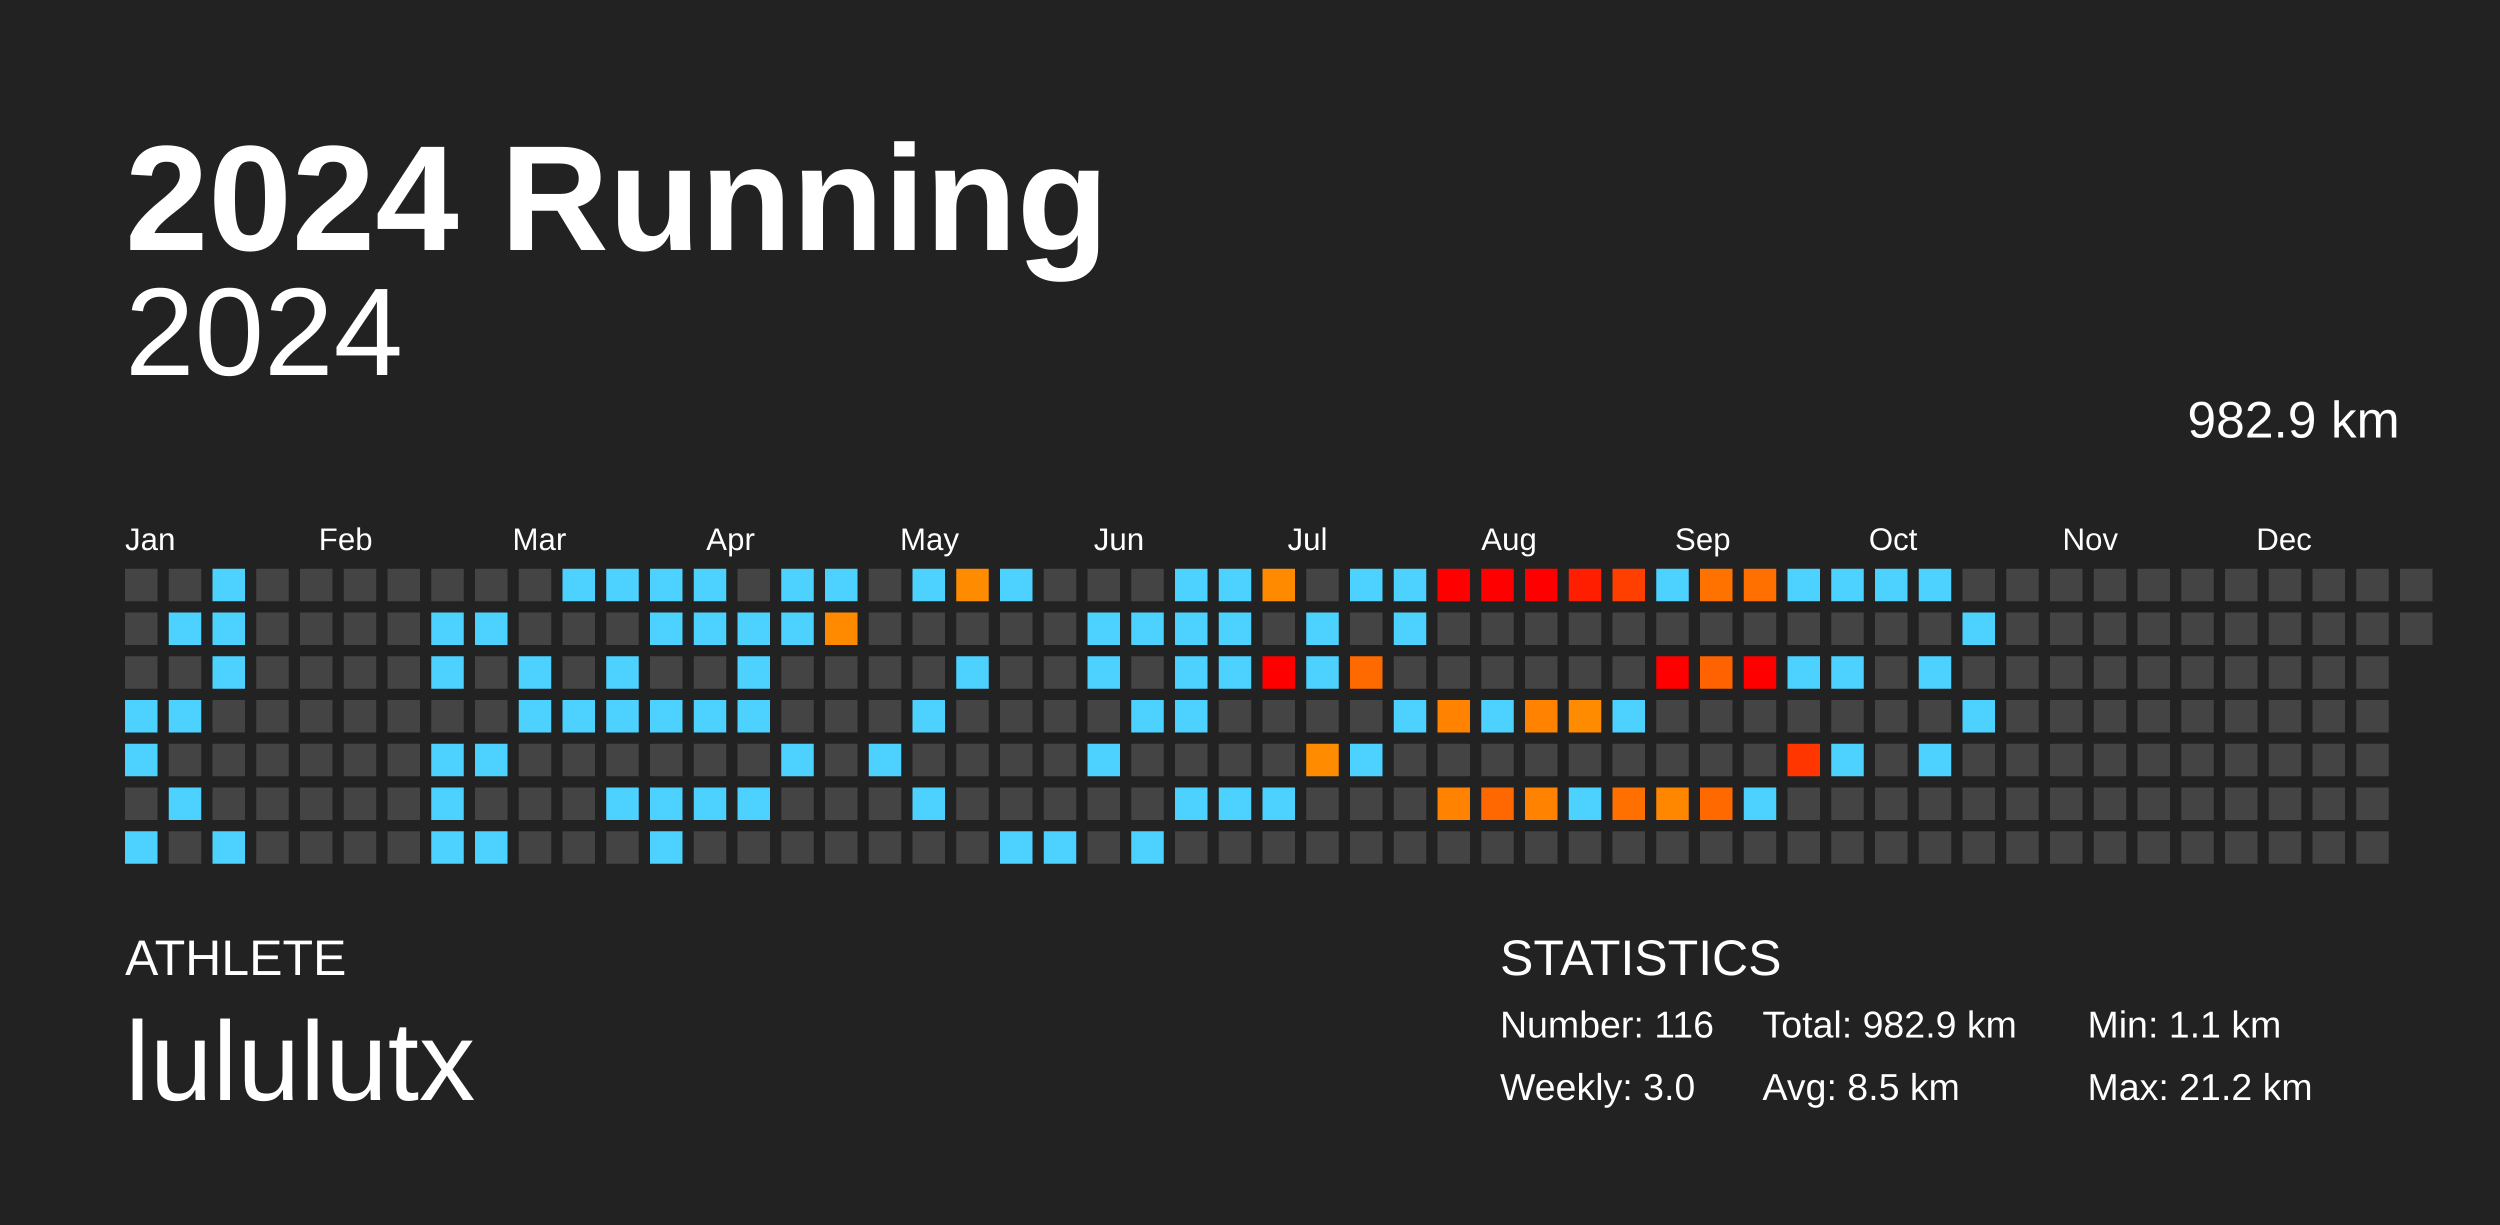
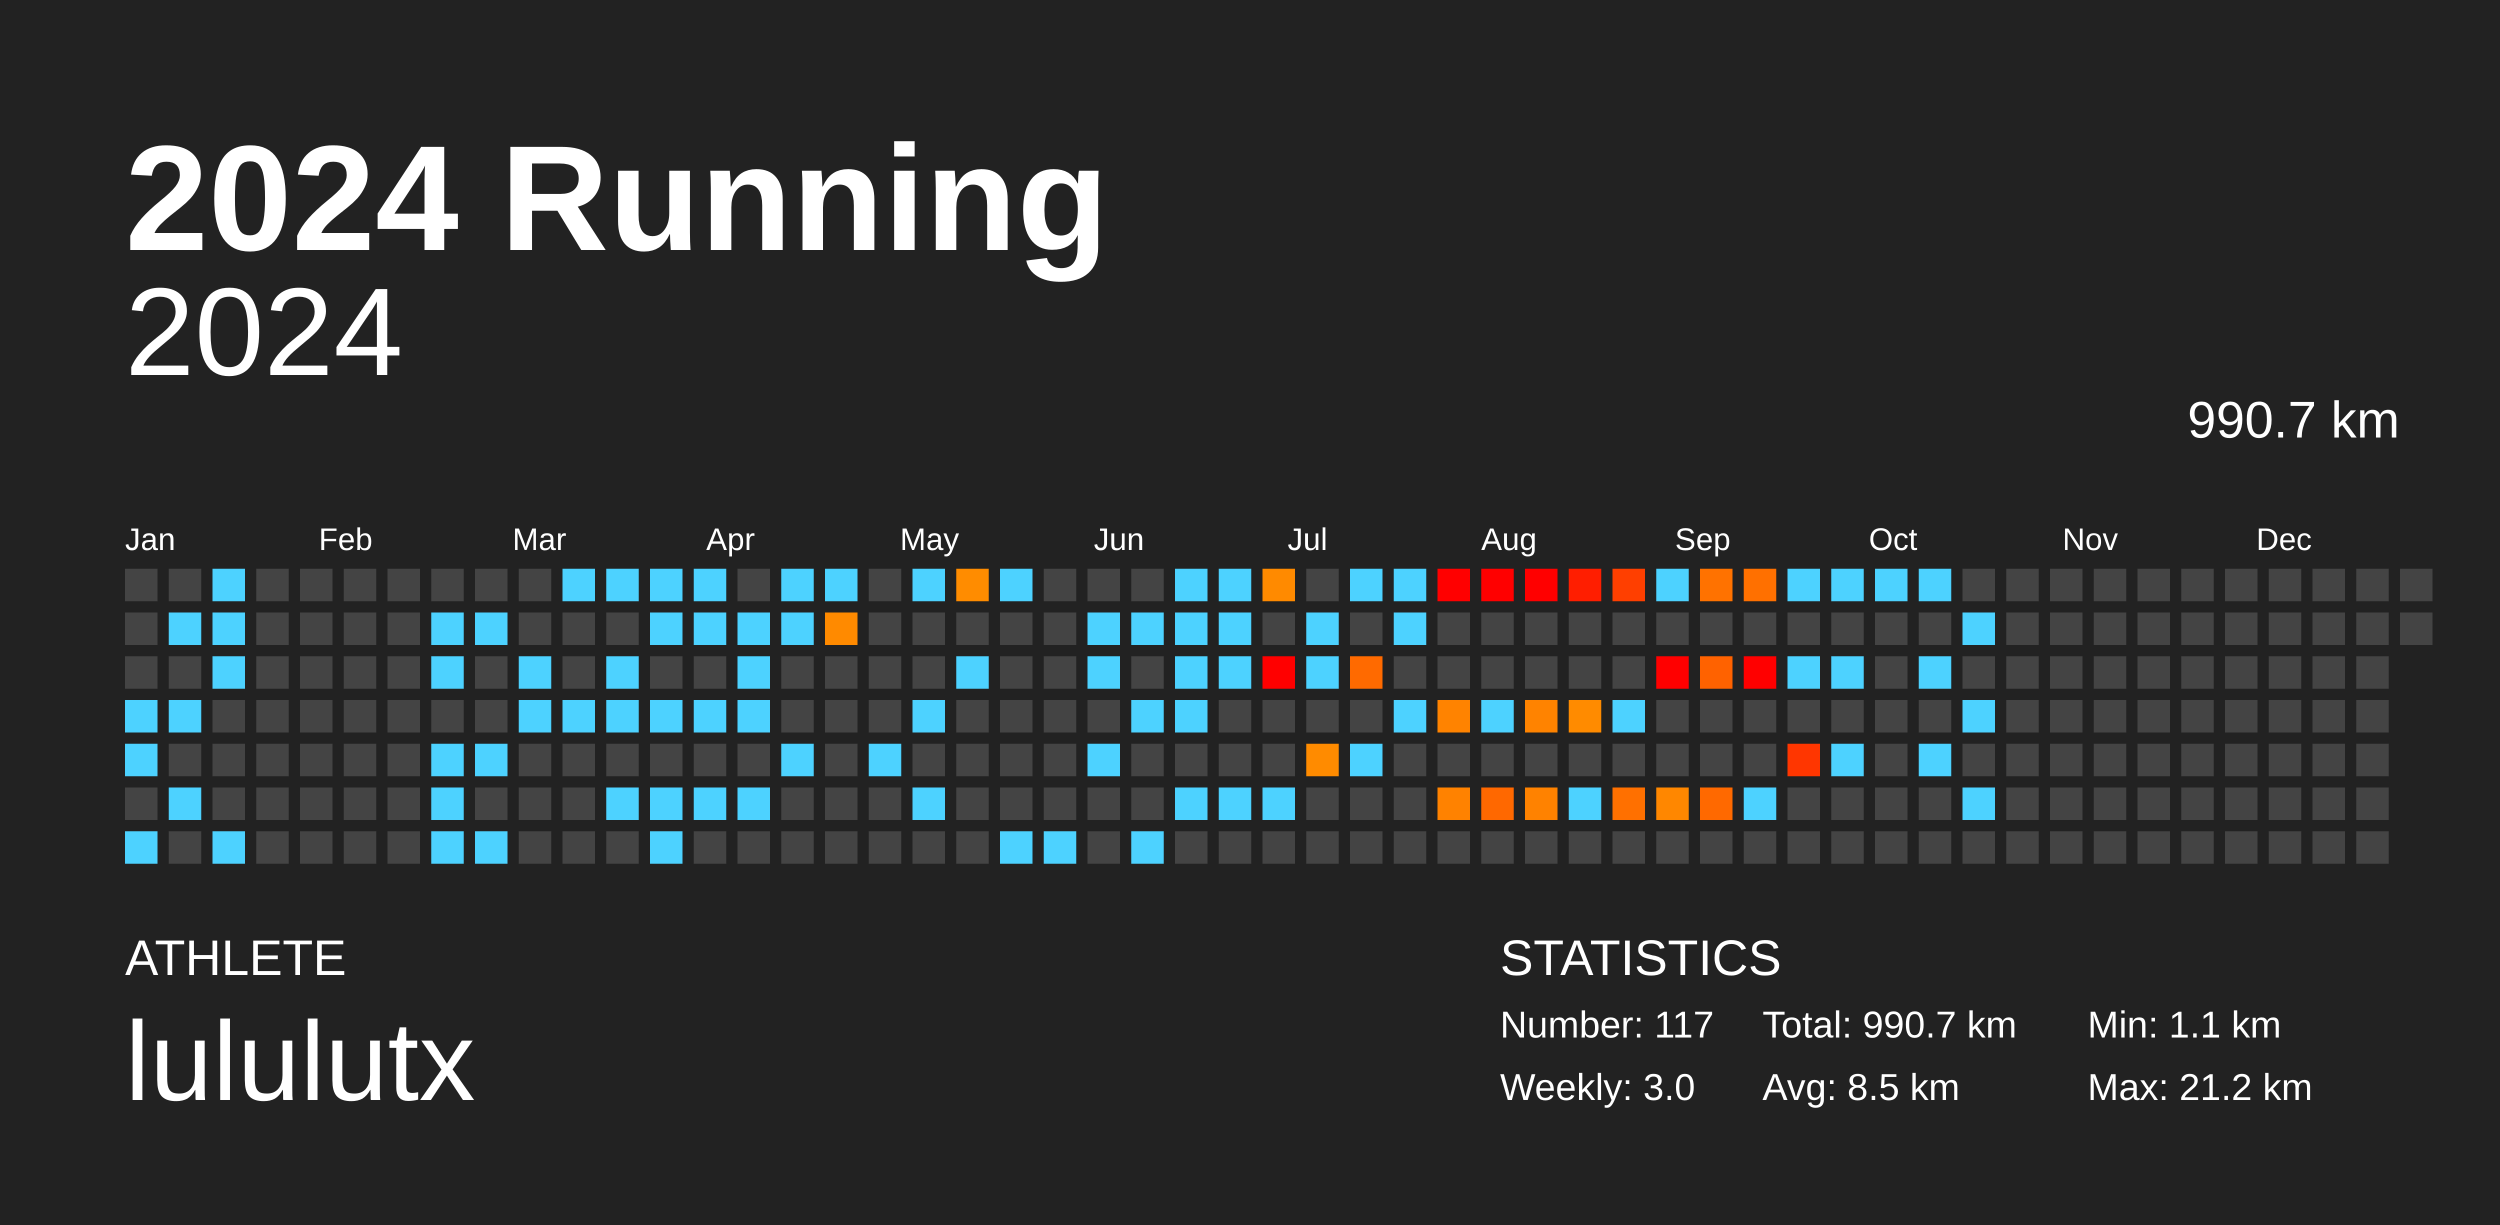
<svg xmlns="http://www.w3.org/2000/svg" baseProfile="full" height="98mm" version="1.1" viewBox="0,0,200,98" width="200mm">
  <defs />
  <rect fill="#222222" height="98" width="200" x="0" y="0" />
  <text fill="#FFFFFF" style="font-size:12px; font-family:Arial; font-weight:bold;" x="10" y="20">2024 Running</text>
  <text fill="#FFFFFF" style="font-size:4px; font-family:Arial" x="10" y="78">ATHLETE</text>
  <text fill="#FFFFFF" style="font-size:9px; font-family:Arial" x="10" y="88">lululutx</text>
  <text fill="#FFFFFF" style="font-size:4px; font-family:Arial" x="120" y="78">STATISTICS</text>
-   <text fill="#FFFFFF" style="font-size:3px; font-family:Arial" x="120" y="83">Number: 116</text>
+   <text fill="#FFFFFF" style="font-size:3px; font-family:Arial" x="120" y="83">Number: 117</text>
  <text fill="#FFFFFF" style="font-size:3px; font-family:Arial" x="120" y="88">Weekly: 3.0</text>
-   <text fill="#FFFFFF" style="font-size:3px; font-family:Arial" x="141" y="83">Total: 982.9 km</text>
+   <text fill="#FFFFFF" style="font-size:3px; font-family:Arial" x="141" y="83">Total: 990.7 km</text>
  <text fill="#FFFFFF" style="font-size:3px; font-family:Arial" x="141" y="88">Avg: 8.5 km</text>
  <text fill="#FFFFFF" style="font-size:3px; font-family:Arial" x="167" y="83">Min: 1.1 km</text>
  <text fill="#FFFFFF" style="font-size:3px; font-family:Arial" x="167" y="88">Max: 21.2 km</text>
  <text alignment-baseline="hanging" fill="#FFFFFF" style="font-size:10.0px; font-family:Arial;" x="10" y="30">2024</text>
-   <text alignment-baseline="hanging" fill="#FFFFFF" style="font-size:4.125px; font-family:Arial;" x="175" y="35">982.9 km</text>
+   <text alignment-baseline="hanging" fill="#FFFFFF" style="font-size:4.125px; font-family:Arial;" x="175" y="35">990.7 km</text>
  <text fill="#FFFFFF" style="font-size:2.5px; font-family:Arial" x="10.0" y="44">Jan</text>
  <text fill="#FFFFFF" style="font-size:2.5px; font-family:Arial" x="25.5" y="44">Feb</text>
  <text fill="#FFFFFF" style="font-size:2.5px; font-family:Arial" x="41.0" y="44">Mar</text>
  <text fill="#FFFFFF" style="font-size:2.5px; font-family:Arial" x="56.5" y="44">Apr</text>
  <text fill="#FFFFFF" style="font-size:2.5px; font-family:Arial" x="72.0" y="44">May</text>
  <text fill="#FFFFFF" style="font-size:2.5px; font-family:Arial" x="87.5" y="44">Jun</text>
  <text fill="#FFFFFF" style="font-size:2.5px; font-family:Arial" x="103.0" y="44">Jul</text>
  <text fill="#FFFFFF" style="font-size:2.5px; font-family:Arial" x="118.5" y="44">Aug</text>
  <text fill="#FFFFFF" style="font-size:2.5px; font-family:Arial" x="134.0" y="44">Sep</text>
  <text fill="#FFFFFF" style="font-size:2.5px; font-family:Arial" x="149.5" y="44">Oct</text>
  <text fill="#FFFFFF" style="font-size:2.5px; font-family:Arial" x="165.0" y="44">Nov</text>
  <text fill="#FFFFFF" style="font-size:2.5px; font-family:Arial" x="180.5" y="44">Dec</text>
  <rect fill="#444444" height="2.6" width="2.6" x="10.0" y="45.5" />
  <rect fill="#444444" height="2.6" width="2.6" x="10.0" y="49.0" />
  <rect fill="#444444" height="2.6" width="2.6" x="10.0" y="52.5" />
  <rect fill="#4dd2ff" height="2.6" width="2.6" x="10.0" y="56.0" />
  <rect fill="#4dd2ff" height="2.6" width="2.6" x="10.0" y="59.5" />
  <rect fill="#444444" height="2.6" width="2.6" x="10.0" y="63.0" />
  <rect fill="#4dd2ff" height="2.6" width="2.6" x="10.0" y="66.5" />
  <rect fill="#444444" height="2.6" width="2.6" x="13.5" y="45.5" />
  <rect fill="#4dd2ff" height="2.6" width="2.6" x="13.5" y="49.0" />
  <rect fill="#444444" height="2.6" width="2.6" x="13.5" y="52.5" />
  <rect fill="#4dd2ff" height="2.6" width="2.6" x="13.5" y="56.0" />
  <rect fill="#444444" height="2.6" width="2.6" x="13.5" y="59.5" />
  <rect fill="#4dd2ff" height="2.6" width="2.6" x="13.5" y="63.0" />
  <rect fill="#444444" height="2.6" width="2.6" x="13.5" y="66.5" />
  <rect fill="#4dd2ff" height="2.6" width="2.6" x="17.0" y="45.5" />
  <rect fill="#4dd2ff" height="2.6" width="2.6" x="17.0" y="49.0" />
  <rect fill="#4dd2ff" height="2.6" width="2.6" x="17.0" y="52.5" />
  <rect fill="#444444" height="2.6" width="2.6" x="17.0" y="56.0" />
  <rect fill="#444444" height="2.6" width="2.6" x="17.0" y="59.5" />
  <rect fill="#444444" height="2.6" width="2.6" x="17.0" y="63.0" />
  <rect fill="#4dd2ff" height="2.6" width="2.6" x="17.0" y="66.5" />
  <rect fill="#444444" height="2.6" width="2.6" x="20.5" y="45.5" />
  <rect fill="#444444" height="2.6" width="2.6" x="20.5" y="49.0" />
  <rect fill="#444444" height="2.6" width="2.6" x="20.5" y="52.5" />
  <rect fill="#444444" height="2.6" width="2.6" x="20.5" y="56.0" />
  <rect fill="#444444" height="2.6" width="2.6" x="20.5" y="59.5" />
  <rect fill="#444444" height="2.6" width="2.6" x="20.5" y="63.0" />
  <rect fill="#444444" height="2.6" width="2.6" x="20.5" y="66.5" />
  <rect fill="#444444" height="2.6" width="2.6" x="24.0" y="45.5" />
  <rect fill="#444444" height="2.6" width="2.6" x="24.0" y="49.0" />
  <rect fill="#444444" height="2.6" width="2.6" x="24.0" y="52.5" />
  <rect fill="#444444" height="2.6" width="2.6" x="24.0" y="56.0" />
  <rect fill="#444444" height="2.6" width="2.6" x="24.0" y="59.5" />
  <rect fill="#444444" height="2.6" width="2.6" x="24.0" y="63.0" />
  <rect fill="#444444" height="2.6" width="2.6" x="24.0" y="66.5" />
  <rect fill="#444444" height="2.6" width="2.6" x="27.5" y="45.5" />
  <rect fill="#444444" height="2.6" width="2.6" x="27.5" y="49.0" />
  <rect fill="#444444" height="2.6" width="2.6" x="27.5" y="52.5" />
  <rect fill="#444444" height="2.6" width="2.6" x="27.5" y="56.0" />
  <rect fill="#444444" height="2.6" width="2.6" x="27.5" y="59.5" />
  <rect fill="#444444" height="2.6" width="2.6" x="27.5" y="63.0" />
  <rect fill="#444444" height="2.6" width="2.6" x="27.5" y="66.5" />
  <rect fill="#444444" height="2.6" width="2.6" x="31.0" y="45.5" />
  <rect fill="#444444" height="2.6" width="2.6" x="31.0" y="49.0" />
  <rect fill="#444444" height="2.6" width="2.6" x="31.0" y="52.5" />
  <rect fill="#444444" height="2.6" width="2.6" x="31.0" y="56.0" />
  <rect fill="#444444" height="2.6" width="2.6" x="31.0" y="59.5" />
  <rect fill="#444444" height="2.6" width="2.6" x="31.0" y="63.0" />
  <rect fill="#444444" height="2.6" width="2.6" x="31.0" y="66.5" />
  <rect fill="#444444" height="2.6" width="2.6" x="34.5" y="45.5" />
  <rect fill="#4dd2ff" height="2.6" width="2.6" x="34.5" y="49.0" />
  <rect fill="#4dd2ff" height="2.6" width="2.6" x="34.5" y="52.5" />
  <rect fill="#444444" height="2.6" width="2.6" x="34.5" y="56.0" />
  <rect fill="#4dd2ff" height="2.6" width="2.6" x="34.5" y="59.5" />
  <rect fill="#4dd2ff" height="2.6" width="2.6" x="34.5" y="63.0" />
  <rect fill="#4dd2ff" height="2.6" width="2.6" x="34.5" y="66.5" />
  <rect fill="#444444" height="2.6" width="2.6" x="38.0" y="45.5" />
  <rect fill="#4dd2ff" height="2.6" width="2.6" x="38.0" y="49.0" />
  <rect fill="#444444" height="2.6" width="2.6" x="38.0" y="52.5" />
  <rect fill="#444444" height="2.6" width="2.6" x="38.0" y="56.0" />
  <rect fill="#4dd2ff" height="2.6" width="2.6" x="38.0" y="59.5" />
  <rect fill="#444444" height="2.6" width="2.6" x="38.0" y="63.0" />
  <rect fill="#4dd2ff" height="2.6" width="2.6" x="38.0" y="66.5" />
  <rect fill="#444444" height="2.6" width="2.6" x="41.5" y="45.5" />
  <rect fill="#444444" height="2.6" width="2.6" x="41.5" y="49.0" />
  <rect fill="#4dd2ff" height="2.6" width="2.6" x="41.5" y="52.5" />
  <rect fill="#4dd2ff" height="2.6" width="2.6" x="41.5" y="56.0" />
  <rect fill="#444444" height="2.6" width="2.6" x="41.5" y="59.5" />
  <rect fill="#444444" height="2.6" width="2.6" x="41.5" y="63.0" />
  <rect fill="#444444" height="2.6" width="2.6" x="41.5" y="66.5" />
  <rect fill="#4dd2ff" height="2.6" width="2.6" x="45.0" y="45.5" />
  <rect fill="#444444" height="2.6" width="2.6" x="45.0" y="49.0" />
  <rect fill="#444444" height="2.6" width="2.6" x="45.0" y="52.5" />
  <rect fill="#4dd2ff" height="2.6" width="2.6" x="45.0" y="56.0" />
  <rect fill="#444444" height="2.6" width="2.6" x="45.0" y="59.5" />
  <rect fill="#444444" height="2.6" width="2.6" x="45.0" y="63.0" />
  <rect fill="#444444" height="2.6" width="2.6" x="45.0" y="66.5" />
  <rect fill="#4dd2ff" height="2.6" width="2.6" x="48.5" y="45.5" />
  <rect fill="#444444" height="2.6" width="2.6" x="48.5" y="49.0" />
  <rect fill="#4dd2ff" height="2.6" width="2.6" x="48.5" y="52.5" />
  <rect fill="#4dd2ff" height="2.6" width="2.6" x="48.5" y="56.0" />
  <rect fill="#444444" height="2.6" width="2.6" x="48.5" y="59.5" />
  <rect fill="#4dd2ff" height="2.6" width="2.6" x="48.5" y="63.0" />
  <rect fill="#444444" height="2.6" width="2.6" x="48.5" y="66.5" />
  <rect fill="#4dd2ff" height="2.6" width="2.6" x="52.0" y="45.5" />
  <rect fill="#4dd2ff" height="2.6" width="2.6" x="52.0" y="49.0" />
  <rect fill="#444444" height="2.6" width="2.6" x="52.0" y="52.5" />
  <rect fill="#4dd2ff" height="2.6" width="2.6" x="52.0" y="56.0" />
  <rect fill="#444444" height="2.6" width="2.6" x="52.0" y="59.5" />
  <rect fill="#4dd2ff" height="2.6" width="2.6" x="52.0" y="63.0" />
  <rect fill="#4dd2ff" height="2.6" width="2.6" x="52.0" y="66.5" />
  <rect fill="#4dd2ff" height="2.6" width="2.6" x="55.5" y="45.5" />
  <rect fill="#4dd2ff" height="2.6" width="2.6" x="55.5" y="49.0" />
  <rect fill="#444444" height="2.6" width="2.6" x="55.5" y="52.5" />
  <rect fill="#4dd2ff" height="2.6" width="2.6" x="55.5" y="56.0" />
  <rect fill="#444444" height="2.6" width="2.6" x="55.5" y="59.5" />
  <rect fill="#4dd2ff" height="2.6" width="2.6" x="55.5" y="63.0" />
  <rect fill="#444444" height="2.6" width="2.6" x="55.5" y="66.5" />
  <rect fill="#444444" height="2.6" width="2.6" x="59.0" y="45.5" />
  <rect fill="#4dd2ff" height="2.6" width="2.6" x="59.0" y="49.0" />
  <rect fill="#4dd2ff" height="2.6" width="2.6" x="59.0" y="52.5" />
  <rect fill="#4dd2ff" height="2.6" width="2.6" x="59.0" y="56.0" />
  <rect fill="#444444" height="2.6" width="2.6" x="59.0" y="59.5" />
  <rect fill="#4dd2ff" height="2.6" width="2.6" x="59.0" y="63.0" />
  <rect fill="#444444" height="2.6" width="2.6" x="59.0" y="66.5" />
  <rect fill="#4dd2ff" height="2.6" width="2.6" x="62.5" y="45.5" />
  <rect fill="#4dd2ff" height="2.6" width="2.6" x="62.5" y="49.0" />
  <rect fill="#444444" height="2.6" width="2.6" x="62.5" y="52.5" />
  <rect fill="#444444" height="2.6" width="2.6" x="62.5" y="56.0" />
  <rect fill="#4dd2ff" height="2.6" width="2.6" x="62.5" y="59.5" />
  <rect fill="#444444" height="2.6" width="2.6" x="62.5" y="63.0" />
  <rect fill="#444444" height="2.6" width="2.6" x="62.5" y="66.5" />
  <rect fill="#4dd2ff" height="2.6" width="2.6" x="66.0" y="45.5" />
  <rect fill="#ff8a00" height="2.6" width="2.6" x="66.0" y="49.0" />
  <rect fill="#444444" height="2.6" width="2.6" x="66.0" y="52.5" />
  <rect fill="#444444" height="2.6" width="2.6" x="66.0" y="56.0" />
  <rect fill="#444444" height="2.6" width="2.6" x="66.0" y="59.5" />
  <rect fill="#444444" height="2.6" width="2.6" x="66.0" y="63.0" />
  <rect fill="#444444" height="2.6" width="2.6" x="66.0" y="66.5" />
  <rect fill="#444444" height="2.6" width="2.6" x="69.5" y="45.5" />
  <rect fill="#444444" height="2.6" width="2.6" x="69.5" y="49.0" />
  <rect fill="#444444" height="2.6" width="2.6" x="69.5" y="52.5" />
  <rect fill="#444444" height="2.6" width="2.6" x="69.5" y="56.0" />
  <rect fill="#4dd2ff" height="2.6" width="2.6" x="69.5" y="59.5" />
  <rect fill="#444444" height="2.6" width="2.6" x="69.5" y="63.0" />
  <rect fill="#444444" height="2.6" width="2.6" x="69.5" y="66.5" />
  <rect fill="#4dd2ff" height="2.6" width="2.6" x="73.0" y="45.5" />
  <rect fill="#444444" height="2.6" width="2.6" x="73.0" y="49.0" />
  <rect fill="#444444" height="2.6" width="2.6" x="73.0" y="52.5" />
  <rect fill="#4dd2ff" height="2.6" width="2.6" x="73.0" y="56.0" />
  <rect fill="#444444" height="2.6" width="2.6" x="73.0" y="59.5" />
  <rect fill="#4dd2ff" height="2.6" width="2.6" x="73.0" y="63.0" />
  <rect fill="#444444" height="2.6" width="2.6" x="73.0" y="66.5" />
  <rect fill="#ff8c00" height="2.6" width="2.6" x="76.5" y="45.5" />
  <rect fill="#444444" height="2.6" width="2.6" x="76.5" y="49.0" />
  <rect fill="#4dd2ff" height="2.6" width="2.6" x="76.5" y="52.5" />
  <rect fill="#444444" height="2.6" width="2.6" x="76.5" y="56.0" />
  <rect fill="#444444" height="2.6" width="2.6" x="76.5" y="59.5" />
  <rect fill="#444444" height="2.6" width="2.6" x="76.5" y="63.0" />
  <rect fill="#444444" height="2.6" width="2.6" x="76.5" y="66.5" />
  <rect fill="#4dd2ff" height="2.6" width="2.6" x="80.0" y="45.5" />
  <rect fill="#444444" height="2.6" width="2.6" x="80.0" y="49.0" />
  <rect fill="#444444" height="2.6" width="2.6" x="80.0" y="52.5" />
  <rect fill="#444444" height="2.6" width="2.6" x="80.0" y="56.0" />
  <rect fill="#444444" height="2.6" width="2.6" x="80.0" y="59.5" />
  <rect fill="#444444" height="2.6" width="2.6" x="80.0" y="63.0" />
  <rect fill="#4dd2ff" height="2.6" width="2.6" x="80.0" y="66.5" />
  <rect fill="#444444" height="2.6" width="2.6" x="83.5" y="45.5" />
  <rect fill="#444444" height="2.6" width="2.6" x="83.5" y="49.0" />
  <rect fill="#444444" height="2.6" width="2.6" x="83.5" y="52.5" />
  <rect fill="#444444" height="2.6" width="2.6" x="83.5" y="56.0" />
  <rect fill="#444444" height="2.6" width="2.6" x="83.5" y="59.5" />
  <rect fill="#444444" height="2.6" width="2.6" x="83.5" y="63.0" />
  <rect fill="#4dd2ff" height="2.6" width="2.6" x="83.5" y="66.5" />
  <rect fill="#444444" height="2.6" width="2.6" x="87.0" y="45.5" />
  <rect fill="#4dd2ff" height="2.6" width="2.6" x="87.0" y="49.0" />
  <rect fill="#4dd2ff" height="2.6" width="2.6" x="87.0" y="52.5" />
  <rect fill="#444444" height="2.6" width="2.6" x="87.0" y="56.0" />
  <rect fill="#4dd2ff" height="2.6" width="2.6" x="87.0" y="59.5" />
  <rect fill="#444444" height="2.6" width="2.6" x="87.0" y="63.0" />
  <rect fill="#444444" height="2.6" width="2.6" x="87.0" y="66.5" />
  <rect fill="#444444" height="2.6" width="2.6" x="90.5" y="45.5" />
  <rect fill="#4dd2ff" height="2.6" width="2.6" x="90.5" y="49.0" />
  <rect fill="#444444" height="2.6" width="2.6" x="90.5" y="52.5" />
  <rect fill="#4dd2ff" height="2.6" width="2.6" x="90.5" y="56.0" />
  <rect fill="#444444" height="2.6" width="2.6" x="90.5" y="59.5" />
  <rect fill="#444444" height="2.6" width="2.6" x="90.5" y="63.0" />
  <rect fill="#4dd2ff" height="2.6" width="2.6" x="90.5" y="66.5" />
  <rect fill="#4dd2ff" height="2.6" width="2.6" x="94.0" y="45.5" />
  <rect fill="#4dd2ff" height="2.6" width="2.6" x="94.0" y="49.0" />
  <rect fill="#4dd2ff" height="2.6" width="2.6" x="94.0" y="52.5" />
  <rect fill="#4dd2ff" height="2.6" width="2.6" x="94.0" y="56.0" />
  <rect fill="#444444" height="2.6" width="2.6" x="94.0" y="59.5" />
  <rect fill="#4dd2ff" height="2.6" width="2.6" x="94.0" y="63.0" />
  <rect fill="#444444" height="2.6" width="2.6" x="94.0" y="66.5" />
  <rect fill="#4dd2ff" height="2.6" width="2.6" x="97.5" y="45.5" />
  <rect fill="#4dd2ff" height="2.6" width="2.6" x="97.5" y="49.0" />
  <rect fill="#4dd2ff" height="2.6" width="2.6" x="97.5" y="52.5" />
  <rect fill="#444444" height="2.6" width="2.6" x="97.5" y="56.0" />
  <rect fill="#444444" height="2.6" width="2.6" x="97.5" y="59.5" />
  <rect fill="#4dd2ff" height="2.6" width="2.6" x="97.5" y="63.0" />
  <rect fill="#444444" height="2.6" width="2.6" x="97.5" y="66.5" />
  <rect fill="#ff8a00" height="2.6" width="2.6" x="101.0" y="45.5" />
  <rect fill="#444444" height="2.6" width="2.6" x="101.0" y="49.0" />
  <rect fill="red" height="2.6" width="2.6" x="101.0" y="52.5" />
  <rect fill="#444444" height="2.6" width="2.6" x="101.0" y="56.0" />
  <rect fill="#444444" height="2.6" width="2.6" x="101.0" y="59.5" />
  <rect fill="#4dd2ff" height="2.6" width="2.6" x="101.0" y="63.0" />
  <rect fill="#444444" height="2.6" width="2.6" x="101.0" y="66.5" />
  <rect fill="#444444" height="2.6" width="2.6" x="104.5" y="45.5" />
  <rect fill="#4dd2ff" height="2.6" width="2.6" x="104.5" y="49.0" />
  <rect fill="#4dd2ff" height="2.6" width="2.6" x="104.5" y="52.5" />
  <rect fill="#444444" height="2.6" width="2.6" x="104.5" y="56.0" />
  <rect fill="#ff8b00" height="2.6" width="2.6" x="104.5" y="59.5" />
  <rect fill="#444444" height="2.6" width="2.6" x="104.5" y="63.0" />
  <rect fill="#444444" height="2.6" width="2.6" x="104.5" y="66.5" />
  <rect fill="#4dd2ff" height="2.6" width="2.6" x="108.0" y="45.5" />
  <rect fill="#444444" height="2.6" width="2.6" x="108.0" y="49.0" />
  <rect fill="#ff6a00" height="2.6" width="2.6" x="108.0" y="52.5" />
  <rect fill="#444444" height="2.6" width="2.6" x="108.0" y="56.0" />
  <rect fill="#4dd2ff" height="2.6" width="2.6" x="108.0" y="59.5" />
  <rect fill="#444444" height="2.6" width="2.6" x="108.0" y="63.0" />
  <rect fill="#444444" height="2.6" width="2.6" x="108.0" y="66.5" />
  <rect fill="#4dd2ff" height="2.6" width="2.6" x="111.5" y="45.5" />
  <rect fill="#4dd2ff" height="2.6" width="2.6" x="111.5" y="49.0" />
  <rect fill="#444444" height="2.6" width="2.6" x="111.5" y="52.5" />
  <rect fill="#4dd2ff" height="2.6" width="2.6" x="111.5" y="56.0" />
  <rect fill="#444444" height="2.6" width="2.6" x="111.5" y="59.5" />
  <rect fill="#444444" height="2.6" width="2.6" x="111.5" y="63.0" />
  <rect fill="#444444" height="2.6" width="2.6" x="111.5" y="66.5" />
  <rect fill="red" height="2.6" width="2.6" x="115.0" y="45.5" />
  <rect fill="#444444" height="2.6" width="2.6" x="115.0" y="49.0" />
  <rect fill="#444444" height="2.6" width="2.6" x="115.0" y="52.5" />
  <rect fill="#ff8300" height="2.6" width="2.6" x="115.0" y="56.0" />
  <rect fill="#444444" height="2.6" width="2.6" x="115.0" y="59.5" />
  <rect fill="#ff8200" height="2.6" width="2.6" x="115.0" y="63.0" />
  <rect fill="#444444" height="2.6" width="2.6" x="115.0" y="66.5" />
  <rect fill="red" height="2.6" width="2.6" x="118.5" y="45.5" />
  <rect fill="#444444" height="2.6" width="2.6" x="118.5" y="49.0" />
  <rect fill="#444444" height="2.6" width="2.6" x="118.5" y="52.5" />
  <rect fill="#4dd2ff" height="2.6" width="2.6" x="118.5" y="56.0" />
  <rect fill="#444444" height="2.6" width="2.6" x="118.5" y="59.5" />
  <rect fill="#ff6800" height="2.6" width="2.6" x="118.5" y="63.0" />
  <rect fill="#444444" height="2.6" width="2.6" x="118.5" y="66.5" />
  <rect fill="red" height="2.6" width="2.6" x="122.0" y="45.5" />
  <rect fill="#444444" height="2.6" width="2.6" x="122.0" y="49.0" />
  <rect fill="#444444" height="2.6" width="2.6" x="122.0" y="52.5" />
  <rect fill="#ff8300" height="2.6" width="2.6" x="122.0" y="56.0" />
  <rect fill="#444444" height="2.6" width="2.6" x="122.0" y="59.5" />
  <rect fill="#ff8200" height="2.6" width="2.6" x="122.0" y="63.0" />
  <rect fill="#444444" height="2.6" width="2.6" x="122.0" y="66.5" />
  <rect fill="#ff1e00" height="2.6" width="2.6" x="125.5" y="45.5" />
  <rect fill="#444444" height="2.6" width="2.6" x="125.5" y="49.0" />
  <rect fill="#444444" height="2.6" width="2.6" x="125.5" y="52.5" />
  <rect fill="#ff8b00" height="2.6" width="2.6" x="125.5" y="56.0" />
  <rect fill="#444444" height="2.6" width="2.6" x="125.5" y="59.5" />
  <rect fill="#4dd2ff" height="2.6" width="2.6" x="125.5" y="63.0" />
  <rect fill="#444444" height="2.6" width="2.6" x="125.5" y="66.5" />
  <rect fill="#ff3f00" height="2.6" width="2.6" x="129.0" y="45.5" />
  <rect fill="#444444" height="2.6" width="2.6" x="129.0" y="49.0" />
  <rect fill="#444444" height="2.6" width="2.6" x="129.0" y="52.5" />
  <rect fill="#4dd2ff" height="2.6" width="2.6" x="129.0" y="56.0" />
  <rect fill="#444444" height="2.6" width="2.6" x="129.0" y="59.5" />
  <rect fill="#ff7000" height="2.6" width="2.6" x="129.0" y="63.0" />
  <rect fill="#444444" height="2.6" width="2.6" x="129.0" y="66.5" />
  <rect fill="#4dd2ff" height="2.6" width="2.6" x="132.5" y="45.5" />
  <rect fill="#444444" height="2.6" width="2.6" x="132.5" y="49.0" />
  <rect fill="red" height="2.6" width="2.6" x="132.5" y="52.5" />
  <rect fill="#444444" height="2.6" width="2.6" x="132.5" y="56.0" />
  <rect fill="#444444" height="2.6" width="2.6" x="132.5" y="59.5" />
  <rect fill="#ff8700" height="2.6" width="2.6" x="132.5" y="63.0" />
  <rect fill="#444444" height="2.6" width="2.6" x="132.5" y="66.5" />
  <rect fill="#ff7200" height="2.6" width="2.6" x="136.0" y="45.5" />
  <rect fill="#444444" height="2.6" width="2.6" x="136.0" y="49.0" />
  <rect fill="#ff6200" height="2.6" width="2.6" x="136.0" y="52.5" />
  <rect fill="#444444" height="2.6" width="2.6" x="136.0" y="56.0" />
  <rect fill="#444444" height="2.6" width="2.6" x="136.0" y="59.5" />
  <rect fill="#ff6900" height="2.6" width="2.6" x="136.0" y="63.0" />
  <rect fill="#444444" height="2.6" width="2.6" x="136.0" y="66.5" />
  <rect fill="#ff7000" height="2.6" width="2.6" x="139.5" y="45.5" />
  <rect fill="#444444" height="2.6" width="2.6" x="139.5" y="49.0" />
  <rect fill="red" height="2.6" width="2.6" x="139.5" y="52.5" />
  <rect fill="#444444" height="2.6" width="2.6" x="139.5" y="56.0" />
  <rect fill="#444444" height="2.6" width="2.6" x="139.5" y="59.5" />
  <rect fill="#4dd2ff" height="2.6" width="2.6" x="139.5" y="63.0" />
  <rect fill="#444444" height="2.6" width="2.6" x="139.5" y="66.5" />
  <rect fill="#4dd2ff" height="2.6" width="2.6" x="143.0" y="45.5" />
  <rect fill="#444444" height="2.6" width="2.6" x="143.0" y="49.0" />
  <rect fill="#4dd2ff" height="2.6" width="2.6" x="143.0" y="52.5" />
  <rect fill="#444444" height="2.6" width="2.6" x="143.0" y="56.0" />
  <rect fill="#ff3600" height="2.6" width="2.6" x="143.0" y="59.5" />
  <rect fill="#444444" height="2.6" width="2.6" x="143.0" y="63.0" />
  <rect fill="#444444" height="2.6" width="2.6" x="143.0" y="66.5" />
  <rect fill="#4dd2ff" height="2.6" width="2.6" x="146.5" y="45.5" />
  <rect fill="#444444" height="2.6" width="2.6" x="146.5" y="49.0" />
  <rect fill="#4dd2ff" height="2.6" width="2.6" x="146.5" y="52.5" />
  <rect fill="#444444" height="2.6" width="2.6" x="146.5" y="56.0" />
  <rect fill="#4dd2ff" height="2.6" width="2.6" x="146.5" y="59.5" />
  <rect fill="#444444" height="2.6" width="2.6" x="146.5" y="63.0" />
  <rect fill="#444444" height="2.6" width="2.6" x="146.5" y="66.5" />
  <rect fill="#4dd2ff" height="2.6" width="2.6" x="150.0" y="45.5" />
  <rect fill="#444444" height="2.6" width="2.6" x="150.0" y="49.0" />
  <rect fill="#444444" height="2.6" width="2.6" x="150.0" y="52.5" />
  <rect fill="#444444" height="2.6" width="2.6" x="150.0" y="56.0" />
  <rect fill="#444444" height="2.6" width="2.6" x="150.0" y="59.5" />
  <rect fill="#444444" height="2.6" width="2.6" x="150.0" y="63.0" />
  <rect fill="#444444" height="2.6" width="2.6" x="150.0" y="66.5" />
  <rect fill="#4dd2ff" height="2.6" width="2.6" x="153.5" y="45.5" />
  <rect fill="#444444" height="2.6" width="2.6" x="153.5" y="49.0" />
  <rect fill="#4dd2ff" height="2.6" width="2.6" x="153.5" y="52.5" />
  <rect fill="#444444" height="2.6" width="2.6" x="153.5" y="56.0" />
  <rect fill="#4dd2ff" height="2.6" width="2.6" x="153.5" y="59.5" />
  <rect fill="#444444" height="2.6" width="2.6" x="153.5" y="63.0" />
  <rect fill="#444444" height="2.6" width="2.6" x="153.5" y="66.5" />
  <rect fill="#444444" height="2.6" width="2.6" x="157.0" y="45.5" />
  <rect fill="#4dd2ff" height="2.6" width="2.6" x="157.0" y="49.0" />
  <rect fill="#444444" height="2.6" width="2.6" x="157.0" y="52.5" />
  <rect fill="#4dd2ff" height="2.6" width="2.6" x="157.0" y="56.0" />
  <rect fill="#444444" height="2.6" width="2.6" x="157.0" y="59.5" />
-   <rect fill="#444444" height="2.6" width="2.6" x="157.0" y="63.0" />
+   <rect fill="#4dd2ff" height="2.6" width="2.6" x="157.0" y="63.0" />
  <rect fill="#444444" height="2.6" width="2.6" x="157.0" y="66.5" />
  <rect fill="#444444" height="2.6" width="2.6" x="160.5" y="45.5" />
  <rect fill="#444444" height="2.6" width="2.6" x="160.5" y="49.0" />
  <rect fill="#444444" height="2.6" width="2.6" x="160.5" y="52.5" />
  <rect fill="#444444" height="2.6" width="2.6" x="160.5" y="56.0" />
  <rect fill="#444444" height="2.6" width="2.6" x="160.5" y="59.5" />
  <rect fill="#444444" height="2.6" width="2.6" x="160.5" y="63.0" />
  <rect fill="#444444" height="2.6" width="2.6" x="160.5" y="66.5" />
  <rect fill="#444444" height="2.6" width="2.6" x="164.0" y="45.5" />
  <rect fill="#444444" height="2.6" width="2.6" x="164.0" y="49.0" />
  <rect fill="#444444" height="2.6" width="2.6" x="164.0" y="52.5" />
  <rect fill="#444444" height="2.6" width="2.6" x="164.0" y="56.0" />
  <rect fill="#444444" height="2.6" width="2.6" x="164.0" y="59.5" />
  <rect fill="#444444" height="2.6" width="2.6" x="164.0" y="63.0" />
  <rect fill="#444444" height="2.6" width="2.6" x="164.0" y="66.5" />
  <rect fill="#444444" height="2.6" width="2.6" x="167.5" y="45.5" />
  <rect fill="#444444" height="2.6" width="2.6" x="167.5" y="49.0" />
  <rect fill="#444444" height="2.6" width="2.6" x="167.5" y="52.5" />
  <rect fill="#444444" height="2.6" width="2.6" x="167.5" y="56.0" />
  <rect fill="#444444" height="2.6" width="2.6" x="167.5" y="59.5" />
  <rect fill="#444444" height="2.6" width="2.6" x="167.5" y="63.0" />
  <rect fill="#444444" height="2.6" width="2.6" x="167.5" y="66.5" />
  <rect fill="#444444" height="2.6" width="2.6" x="171.0" y="45.5" />
  <rect fill="#444444" height="2.6" width="2.6" x="171.0" y="49.0" />
  <rect fill="#444444" height="2.6" width="2.6" x="171.0" y="52.5" />
  <rect fill="#444444" height="2.6" width="2.6" x="171.0" y="56.0" />
  <rect fill="#444444" height="2.6" width="2.6" x="171.0" y="59.5" />
  <rect fill="#444444" height="2.6" width="2.6" x="171.0" y="63.0" />
  <rect fill="#444444" height="2.6" width="2.6" x="171.0" y="66.5" />
  <rect fill="#444444" height="2.6" width="2.6" x="174.5" y="45.5" />
  <rect fill="#444444" height="2.6" width="2.6" x="174.5" y="49.0" />
  <rect fill="#444444" height="2.6" width="2.6" x="174.5" y="52.5" />
  <rect fill="#444444" height="2.6" width="2.6" x="174.5" y="56.0" />
  <rect fill="#444444" height="2.6" width="2.6" x="174.5" y="59.5" />
  <rect fill="#444444" height="2.6" width="2.6" x="174.5" y="63.0" />
  <rect fill="#444444" height="2.6" width="2.6" x="174.5" y="66.5" />
  <rect fill="#444444" height="2.6" width="2.6" x="178.0" y="45.5" />
  <rect fill="#444444" height="2.6" width="2.6" x="178.0" y="49.0" />
  <rect fill="#444444" height="2.6" width="2.6" x="178.0" y="52.5" />
  <rect fill="#444444" height="2.6" width="2.6" x="178.0" y="56.0" />
  <rect fill="#444444" height="2.6" width="2.6" x="178.0" y="59.5" />
  <rect fill="#444444" height="2.6" width="2.6" x="178.0" y="63.0" />
  <rect fill="#444444" height="2.6" width="2.6" x="178.0" y="66.5" />
  <rect fill="#444444" height="2.6" width="2.6" x="181.5" y="45.5" />
  <rect fill="#444444" height="2.6" width="2.6" x="181.5" y="49.0" />
  <rect fill="#444444" height="2.6" width="2.6" x="181.5" y="52.5" />
  <rect fill="#444444" height="2.6" width="2.6" x="181.5" y="56.0" />
  <rect fill="#444444" height="2.6" width="2.6" x="181.5" y="59.5" />
  <rect fill="#444444" height="2.6" width="2.6" x="181.5" y="63.0" />
  <rect fill="#444444" height="2.6" width="2.6" x="181.5" y="66.5" />
  <rect fill="#444444" height="2.6" width="2.6" x="185.0" y="45.5" />
  <rect fill="#444444" height="2.6" width="2.6" x="185.0" y="49.0" />
  <rect fill="#444444" height="2.6" width="2.6" x="185.0" y="52.5" />
  <rect fill="#444444" height="2.6" width="2.6" x="185.0" y="56.0" />
  <rect fill="#444444" height="2.6" width="2.6" x="185.0" y="59.5" />
  <rect fill="#444444" height="2.6" width="2.6" x="185.0" y="63.0" />
  <rect fill="#444444" height="2.6" width="2.6" x="185.0" y="66.5" />
  <rect fill="#444444" height="2.6" width="2.6" x="188.5" y="45.5" />
  <rect fill="#444444" height="2.6" width="2.6" x="188.5" y="49.0" />
  <rect fill="#444444" height="2.6" width="2.6" x="188.5" y="52.5" />
  <rect fill="#444444" height="2.6" width="2.6" x="188.5" y="56.0" />
  <rect fill="#444444" height="2.6" width="2.6" x="188.5" y="59.5" />
  <rect fill="#444444" height="2.6" width="2.6" x="188.5" y="63.0" />
  <rect fill="#444444" height="2.6" width="2.6" x="188.5" y="66.5" />
  <rect fill="#444444" height="2.6" width="2.6" x="192.0" y="45.5" />
  <rect fill="#444444" height="2.6" width="2.6" x="192.0" y="49.0" />
</svg>
